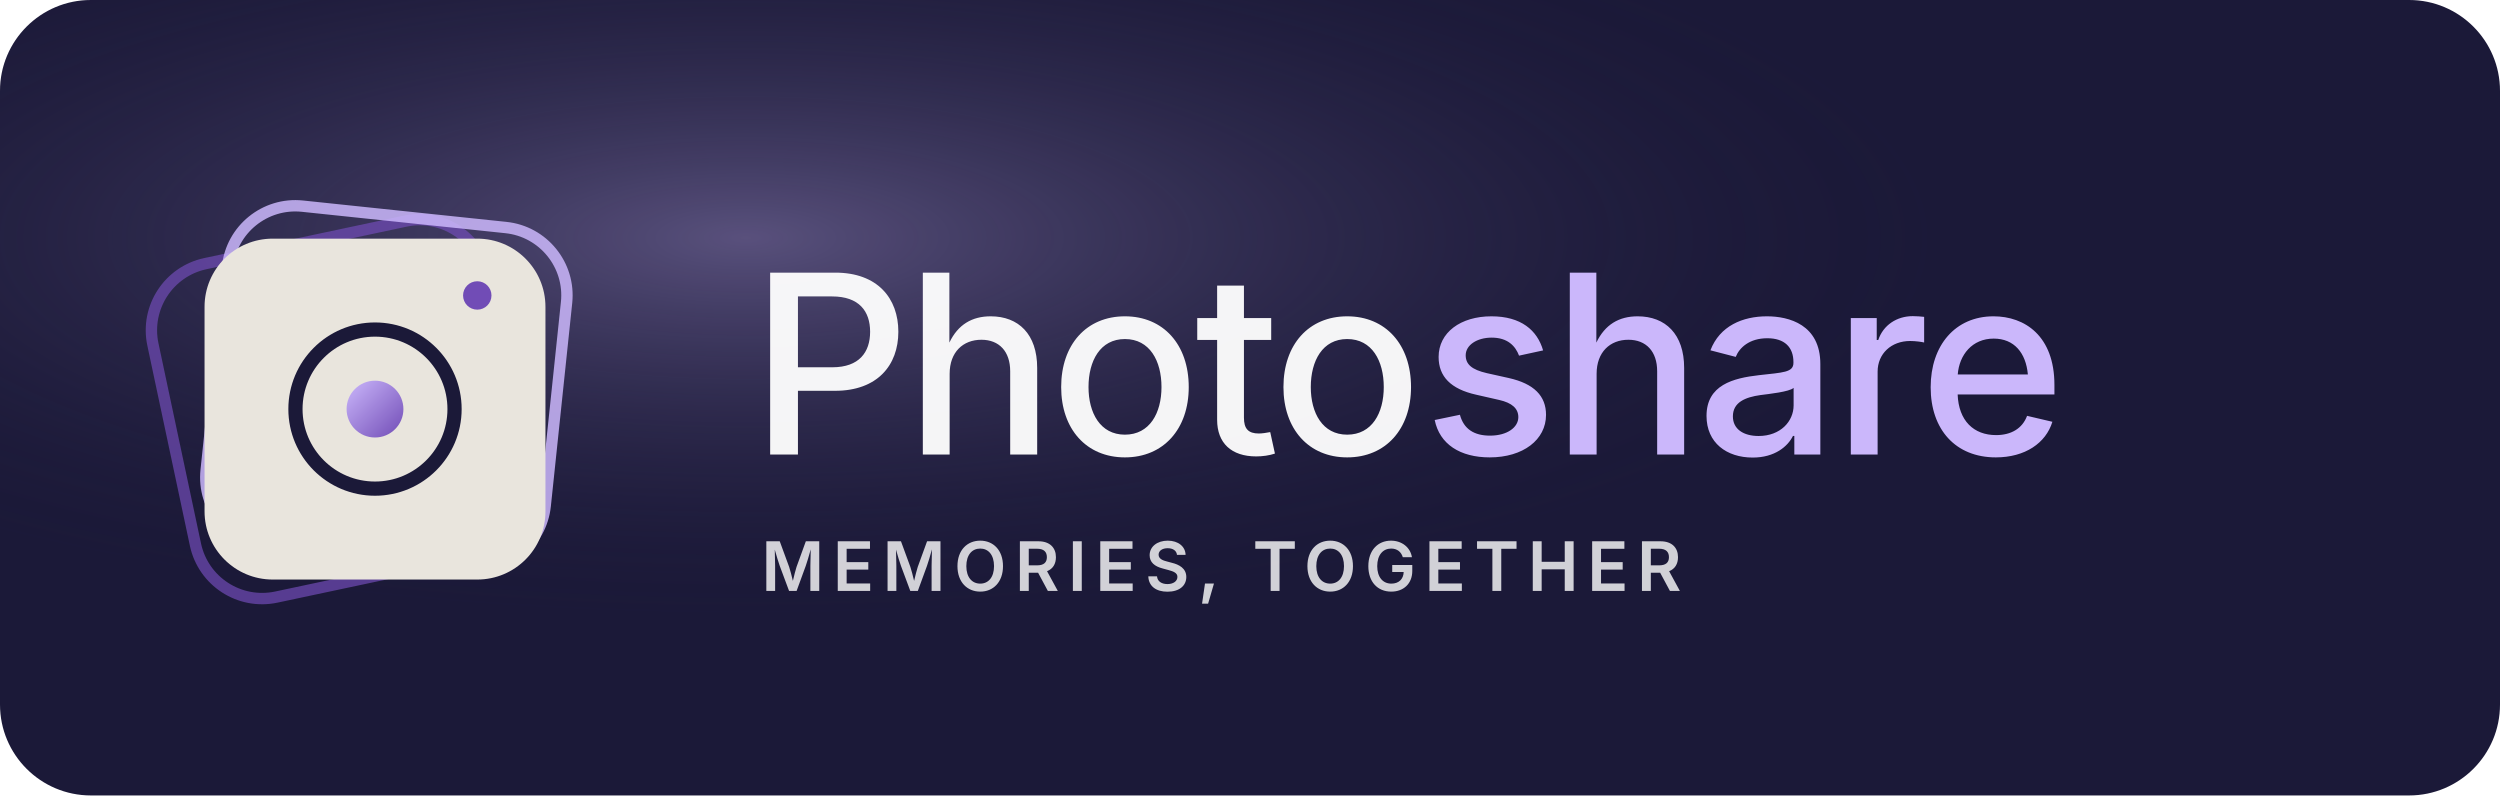
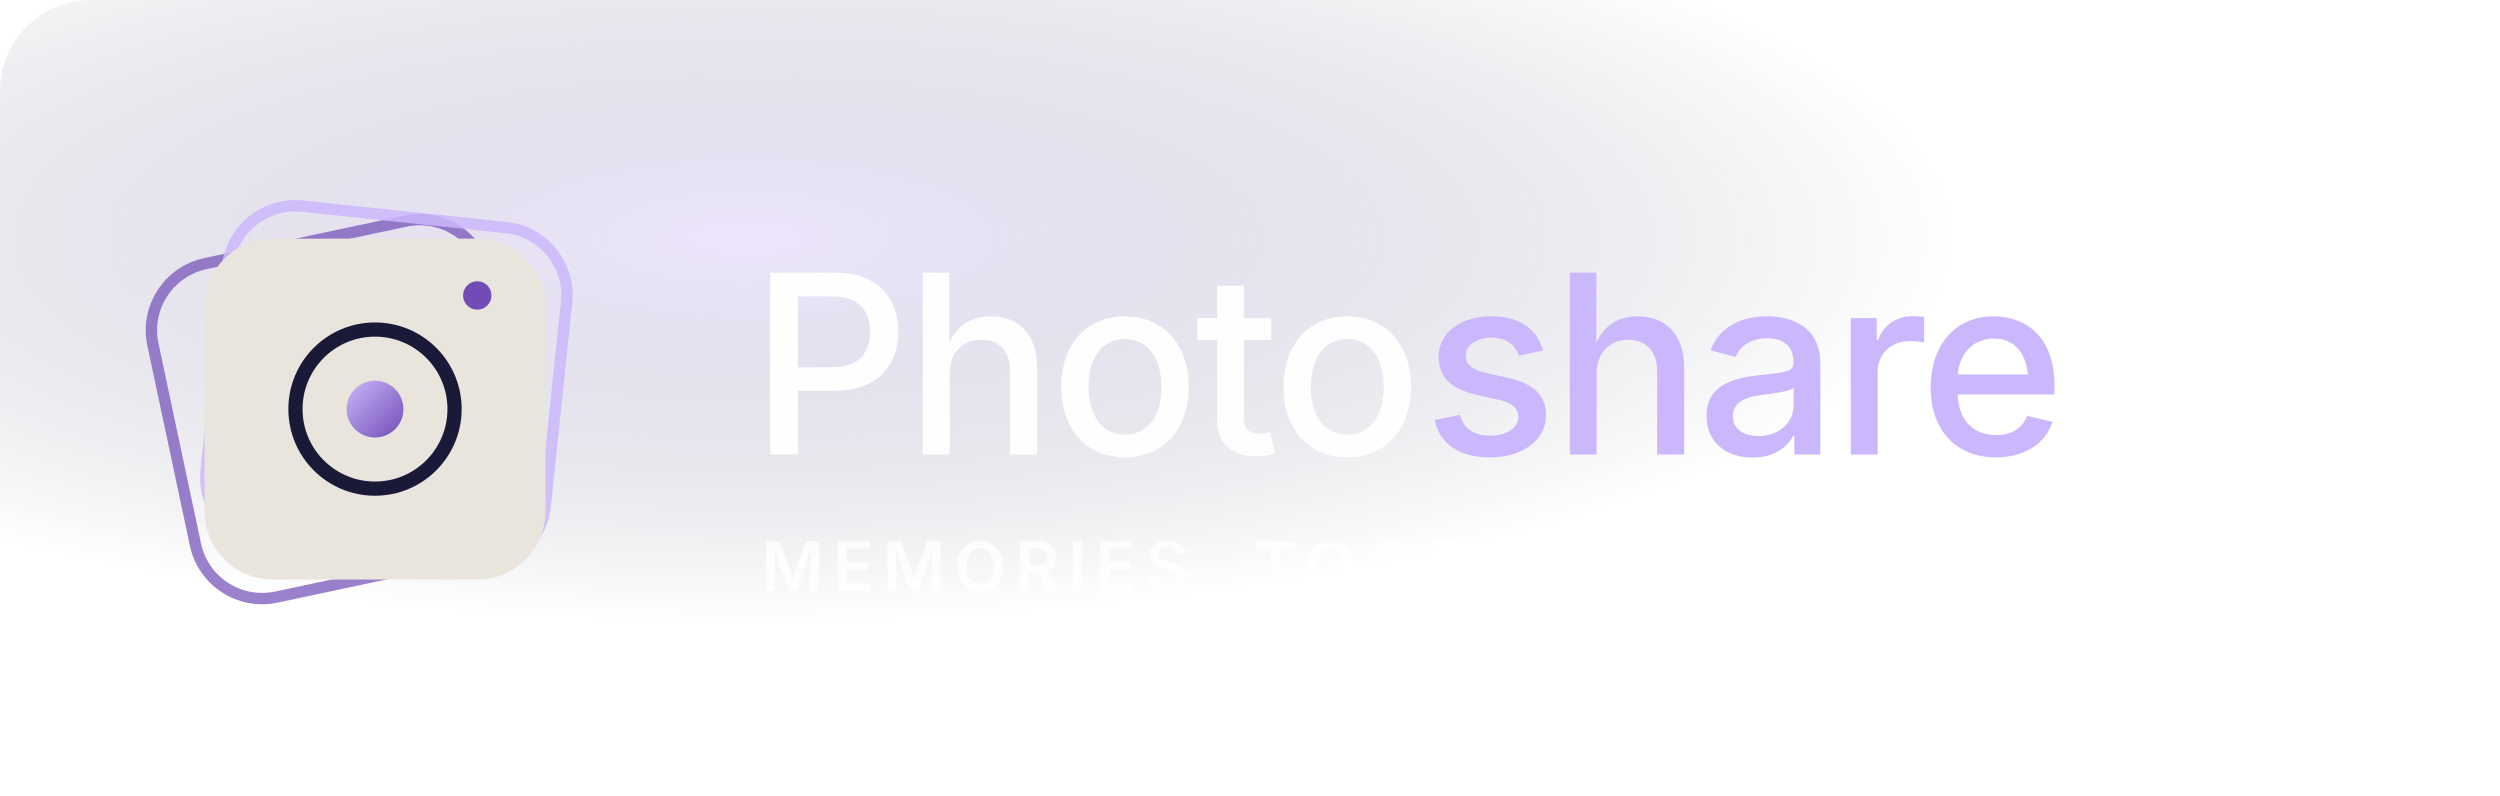
<svg xmlns="http://www.w3.org/2000/svg" viewBox="0 0 440 140" role="img" aria-label="Photoshare logo">
  <defs>
    <radialGradient id="heroGlow" cx="30%" cy="30%" r="80%">
      <stop offset="0%" stop-color="#cbb7fb" stop-opacity="0.35" />
      <stop offset="60%" stop-color="#1b1938" stop-opacity="0" />
    </radialGradient>
    <linearGradient id="lavender" x1="0%" y1="0%" x2="100%" y2="100%">
      <stop offset="0%" stop-color="#cbb7fb" />
      <stop offset="100%" stop-color="#714cb6" />
    </linearGradient>
  </defs>
-   <rect x="0" y="0" width="440" height="140" rx="16" fill="#1b1938" />
  <rect x="0" y="0" width="440" height="140" rx="16" fill="url(#heroGlow)" />
  <g transform="translate(24, 28)">
    <rect x="6" y="14" width="60" height="60" rx="12" fill="none" stroke="#714cb6" stroke-width="2" transform="rotate(-12 36 44)" opacity="0.7" />
    <rect x="14" y="10" width="60" height="60" rx="12" fill="none" stroke="#cbb7fb" stroke-width="2" transform="rotate(6 44 40)" opacity="0.85" />
    <rect x="12" y="14" width="60" height="60" rx="12" fill="#e9e5dd" />
    <circle cx="42" cy="44" r="14" fill="none" stroke="#1b1938" stroke-width="2.5" />
    <circle cx="42" cy="44" r="5" fill="url(#lavender)" />
    <circle cx="60" cy="24" r="2.5" fill="#714cb6" />
  </g>
  <g transform="translate(132, 0)" font-family="-apple-system, BlinkMacSystemFont, 'Inter', 'Segoe UI', system-ui, sans-serif">
    <text x="0" y="80" font-size="44" font-weight="540" fill="rgba(255,255,255,0.95)" letter-spacing="-1">
      Photo<tspan fill="#cbb7fb">share</tspan>
    </text>
    <text x="2" y="104" font-size="12" font-weight="600" fill="rgba(255,255,255,0.8)" letter-spacing="1.5">
      MEMORIES, TOGETHER
    </text>
  </g>
</svg>
